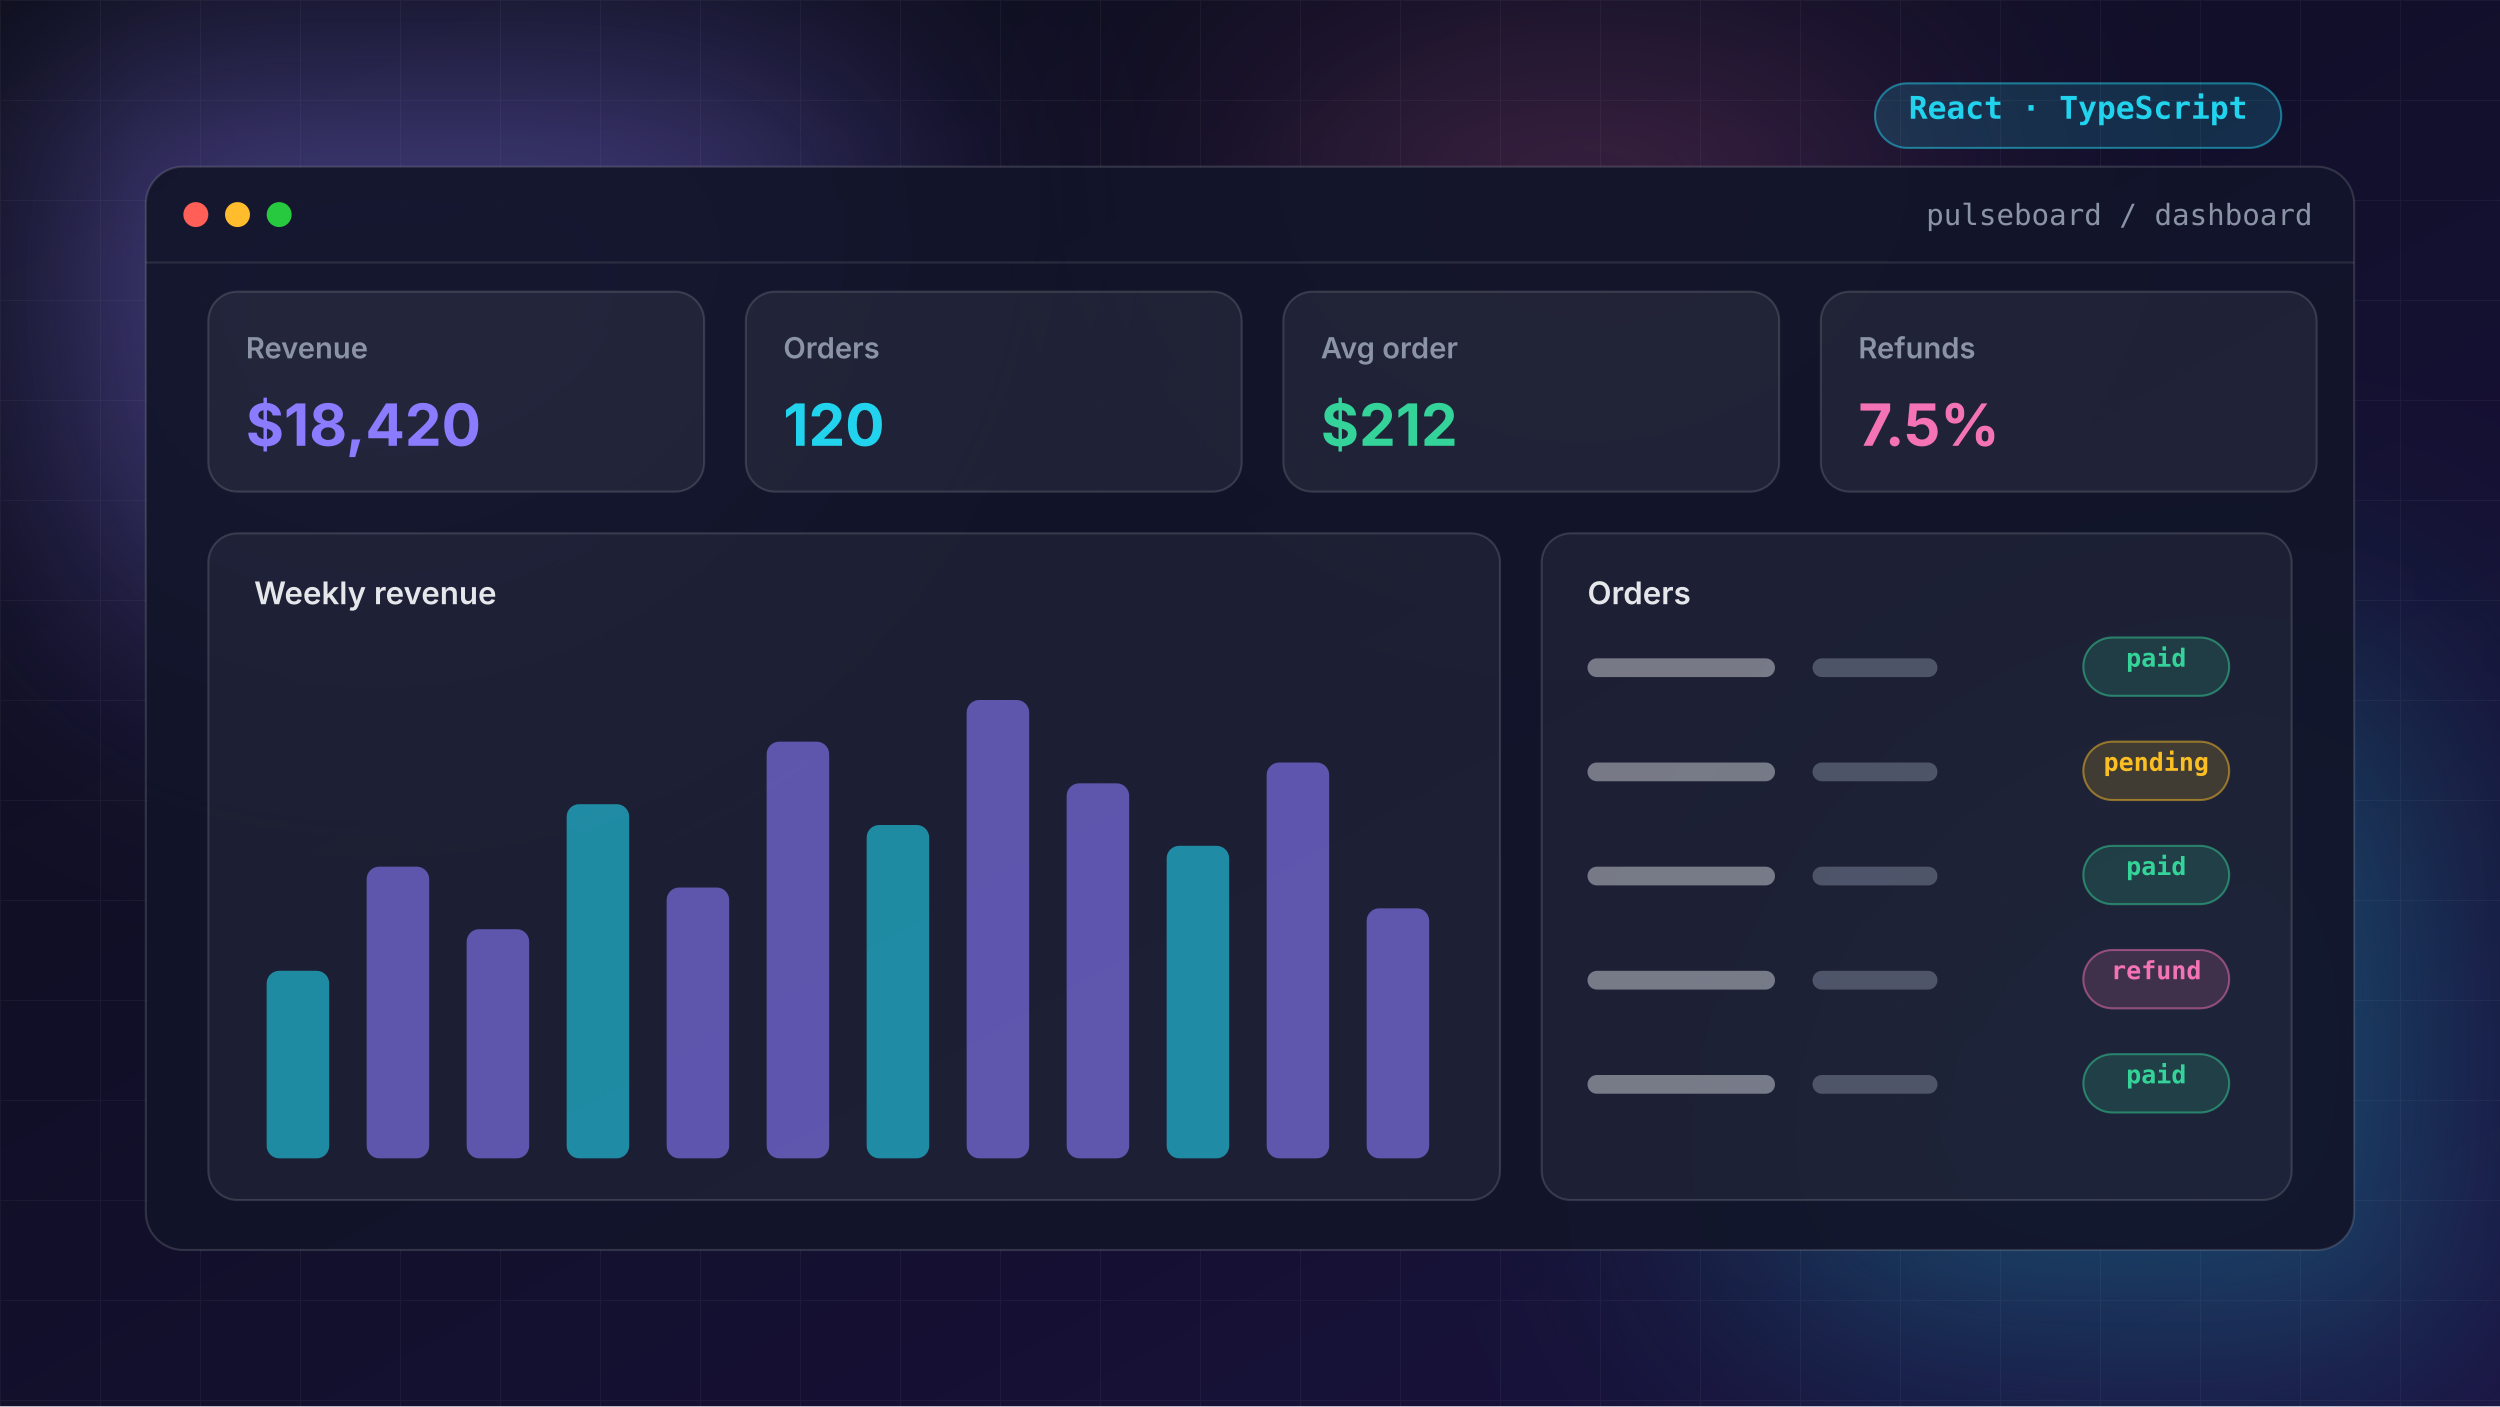
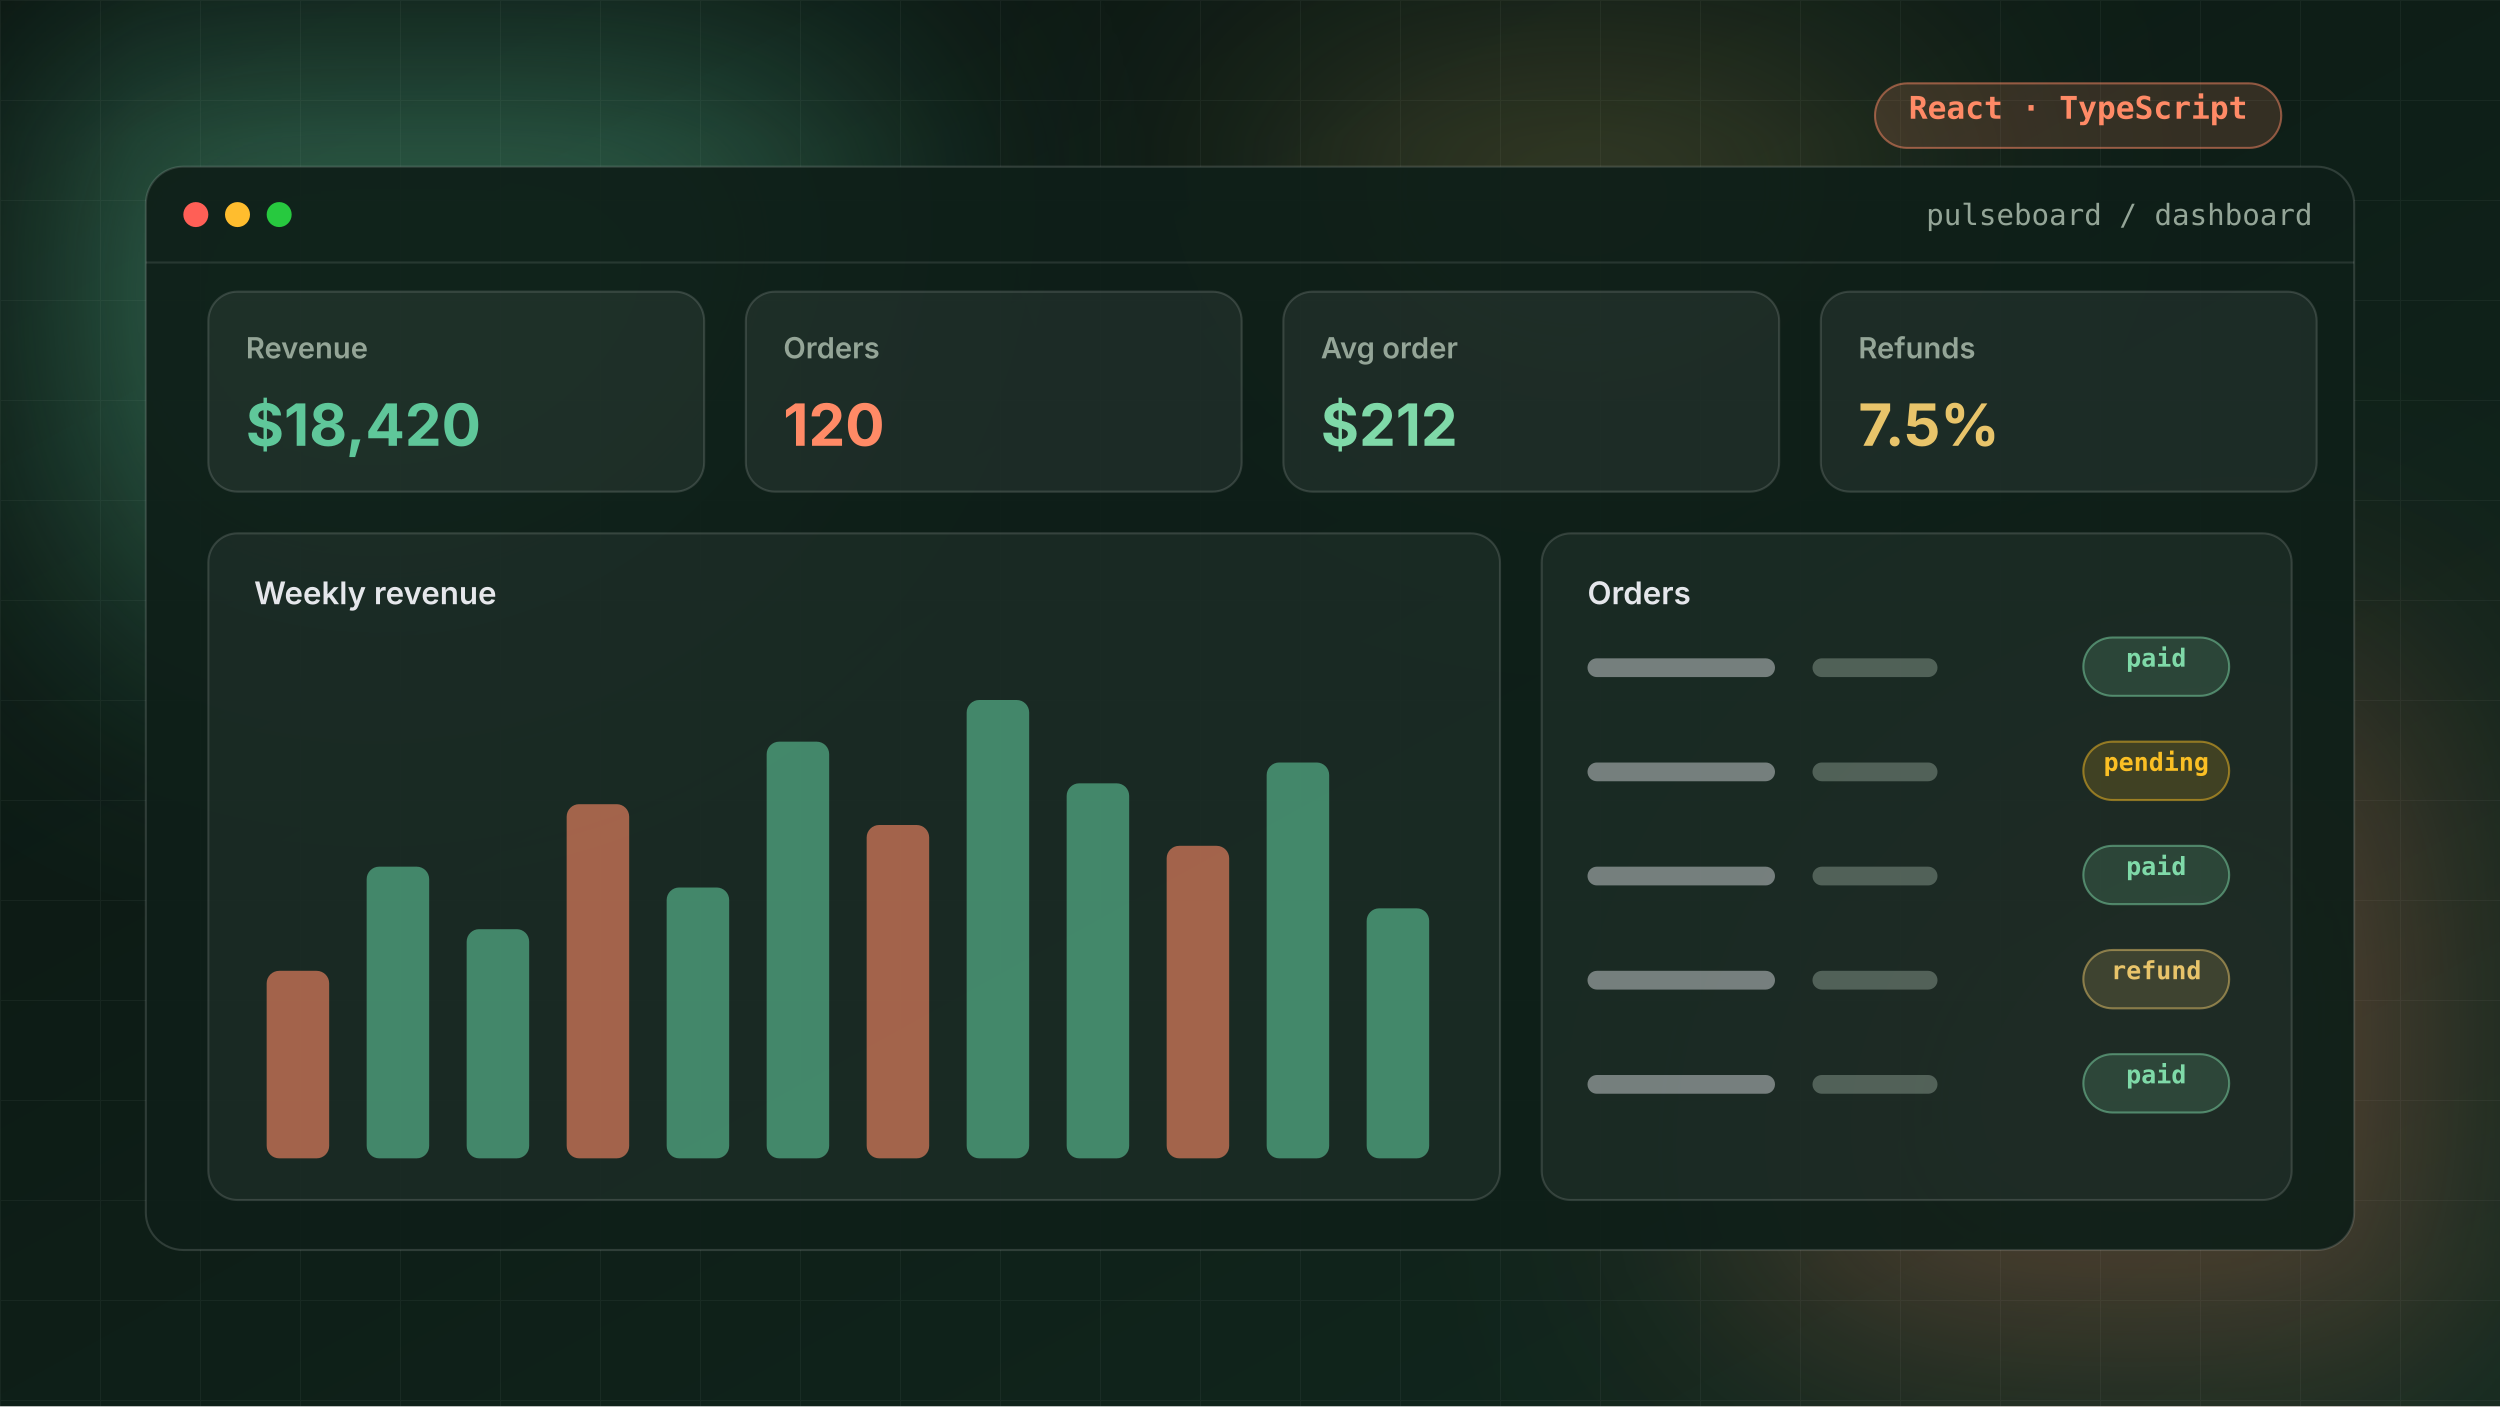
<svg xmlns="http://www.w3.org/2000/svg" viewBox="0 0 1200 675" width="1200" height="675" role="img">
  <defs>
    <linearGradient id="bg9" x1="0" y1="0" x2="1" y2="1">
-       <stop offset="0" stop-color="#0B0D18" />
-       <stop offset="1" stop-color="#1A1240" />
+       <stop offset="0" stop-color="#0a1410" />
+       <stop offset="1" stop-color="#12291f" />
    </linearGradient>
    <linearGradient id="gr9" x1="0" y1="0" x2="1" y2="0">
-       <stop offset="0" stop-color="#8B7CFF" />
-       <stop offset="0.55" stop-color="#22D3EE" />
-       <stop offset="1" stop-color="#F472B6" />
+       <stop offset="0" stop-color="#5fc79a" />
+       <stop offset="0.55" stop-color="#ff8a66" />
+       <stop offset="1" stop-color="#e8c46a" />
    </linearGradient>
    <filter id="bl9" x="-50%" y="-50%" width="200%" height="200%">
      <feGaussianBlur stdDeviation="70" />
    </filter>
    <pattern id="gd9" width="48" height="48" patternUnits="userSpaceOnUse">
      <path d="M48 0H0V48" fill="none" stroke="#fff" stroke-opacity="0.045" />
    </pattern>
  </defs>
  <rect width="1200" height="675" fill="url(#bg9)" />
  <rect width="1200" height="675" fill="url(#gd9)" />
-   <circle cx="180" cy="80" r="230" fill="#8B7CFF" opacity="0.38" filter="url(#bl9)" />
-   <circle cx="1080" cy="560" r="240" fill="#22D3EE" opacity="0.25" filter="url(#bl9)" />
-   <circle cx="760" cy="40" r="150" fill="#F472B6" opacity="0.2" filter="url(#bl9)" />
-   <rect x="70" y="80" width="1060" height="520" rx="18" fill="#12152A" fill-opacity="0.92" stroke="#fff" stroke-opacity="0.14" />
+   <circle cx="180" cy="80" r="230" fill="#5fc79a" opacity="0.38" filter="url(#bl9)" />
+   <circle cx="1080" cy="560" r="240" fill="#ff8a66" opacity="0.25" filter="url(#bl9)" />
+   <circle cx="760" cy="40" r="150" fill="#e8c46a" opacity="0.2" filter="url(#bl9)" />
+   <rect x="70" y="80" width="1060" height="520" rx="18" fill="#0f1f18" fill-opacity="0.92" stroke="#fff" stroke-opacity="0.14" />
  <path d="M70 126H1130" stroke="#fff" stroke-opacity="0.1" />
  <circle cx="94" cy="103" r="6" fill="#FF5F56" />
  <circle cx="114" cy="103" r="6" fill="#FFBD2E" />
  <circle cx="134" cy="103" r="6" fill="#27C93F" />
-   <text x="1110" y="108" font-family="ui-monospace, SFMono-Regular, Menlo, Consolas, monospace" font-size="14" font-weight="500" fill="#8B93A7" text-anchor="end" opacity="1">pulseboard / dashboard</text>
+   <text x="1110" y="108" font-family="ui-monospace, SFMono-Regular, Menlo, Consolas, monospace" font-size="14" font-weight="500" fill="#94a597" text-anchor="end" opacity="1">pulseboard / dashboard</text>
  <rect x="100" y="140" width="238" height="96" rx="14" fill="#fff" fill-opacity="0.06" stroke="#fff" stroke-opacity="0.14" />
-   <text x="118" y="172" font-family="Inter, 'Segoe UI', Roboto, Helvetica, Arial, sans-serif" font-size="14" font-weight="600" fill="#8B93A7" text-anchor="start" opacity="1">Revenue</text>
-   <text x="118" y="214" font-family="Inter, 'Segoe UI', Roboto, Helvetica, Arial, sans-serif" font-size="28" font-weight="700" fill="#8B7CFF" text-anchor="start" opacity="1">$18,420</text>
+   <text x="118" y="172" font-family="Inter, 'Segoe UI', Roboto, Helvetica, Arial, sans-serif" font-size="14" font-weight="600" fill="#94a597" text-anchor="start" opacity="1">Revenue</text>
+   <text x="118" y="214" font-family="Inter, 'Segoe UI', Roboto, Helvetica, Arial, sans-serif" font-size="28" font-weight="700" fill="#5fc79a" text-anchor="start" opacity="1">$18,420</text>
  <rect x="358" y="140" width="238" height="96" rx="14" fill="#fff" fill-opacity="0.06" stroke="#fff" stroke-opacity="0.14" />
-   <text x="376" y="172" font-family="Inter, 'Segoe UI', Roboto, Helvetica, Arial, sans-serif" font-size="14" font-weight="600" fill="#8B93A7" text-anchor="start" opacity="1">Orders</text>
-   <text x="376" y="214" font-family="Inter, 'Segoe UI', Roboto, Helvetica, Arial, sans-serif" font-size="28" font-weight="700" fill="#22D3EE" text-anchor="start" opacity="1">120</text>
+   <text x="376" y="172" font-family="Inter, 'Segoe UI', Roboto, Helvetica, Arial, sans-serif" font-size="14" font-weight="600" fill="#94a597" text-anchor="start" opacity="1">Orders</text>
+   <text x="376" y="214" font-family="Inter, 'Segoe UI', Roboto, Helvetica, Arial, sans-serif" font-size="28" font-weight="700" fill="#ff8a66" text-anchor="start" opacity="1">120</text>
  <rect x="616" y="140" width="238" height="96" rx="14" fill="#fff" fill-opacity="0.06" stroke="#fff" stroke-opacity="0.14" />
-   <text x="634" y="172" font-family="Inter, 'Segoe UI', Roboto, Helvetica, Arial, sans-serif" font-size="14" font-weight="600" fill="#8B93A7" text-anchor="start" opacity="1">Avg order</text>
-   <text x="634" y="214" font-family="Inter, 'Segoe UI', Roboto, Helvetica, Arial, sans-serif" font-size="28" font-weight="700" fill="#34D399" text-anchor="start" opacity="1">$212</text>
+   <text x="634" y="172" font-family="Inter, 'Segoe UI', Roboto, Helvetica, Arial, sans-serif" font-size="14" font-weight="600" fill="#94a597" text-anchor="start" opacity="1">Avg order</text>
+   <text x="634" y="214" font-family="Inter, 'Segoe UI', Roboto, Helvetica, Arial, sans-serif" font-size="28" font-weight="700" fill="#7fd9a8" text-anchor="start" opacity="1">$212</text>
  <rect x="874" y="140" width="238" height="96" rx="14" fill="#fff" fill-opacity="0.06" stroke="#fff" stroke-opacity="0.14" />
-   <text x="892" y="172" font-family="Inter, 'Segoe UI', Roboto, Helvetica, Arial, sans-serif" font-size="14" font-weight="600" fill="#8B93A7" text-anchor="start" opacity="1">Refunds</text>
-   <text x="892" y="214" font-family="Inter, 'Segoe UI', Roboto, Helvetica, Arial, sans-serif" font-size="28" font-weight="700" fill="#F472B6" text-anchor="start" opacity="1">7.5%</text>
+   <text x="892" y="172" font-family="Inter, 'Segoe UI', Roboto, Helvetica, Arial, sans-serif" font-size="14" font-weight="600" fill="#94a597" text-anchor="start" opacity="1">Refunds</text>
+   <text x="892" y="214" font-family="Inter, 'Segoe UI', Roboto, Helvetica, Arial, sans-serif" font-size="28" font-weight="700" fill="#e8c46a" text-anchor="start" opacity="1">7.5%</text>
  <rect x="100" y="256" width="620" height="320" rx="14" fill="#fff" fill-opacity="0.05" stroke="#fff" stroke-opacity="0.14" />
  <text x="122" y="290" font-family="Inter, 'Segoe UI', Roboto, Helvetica, Arial, sans-serif" font-size="15" font-weight="600" fill="#E5E7EB" text-anchor="start" opacity="1">Weekly revenue</text>
-   <rect x="128" y="466" width="30" height="90" rx="6" fill="#22D3EE" fill-opacity="0.6" />
-   <rect x="176" y="416" width="30" height="140" rx="6" fill="#8B7CFF" fill-opacity="0.6" />
-   <rect x="224" y="446" width="30" height="110" rx="6" fill="#8B7CFF" fill-opacity="0.6" />
-   <rect x="272" y="386" width="30" height="170" rx="6" fill="#22D3EE" fill-opacity="0.6" />
-   <rect x="320" y="426" width="30" height="130" rx="6" fill="#8B7CFF" fill-opacity="0.6" />
-   <rect x="368" y="356" width="30" height="200" rx="6" fill="#8B7CFF" fill-opacity="0.6" />
-   <rect x="416" y="396" width="30" height="160" rx="6" fill="#22D3EE" fill-opacity="0.6" />
-   <rect x="464" y="336" width="30" height="220" rx="6" fill="#8B7CFF" fill-opacity="0.6" />
-   <rect x="512" y="376" width="30" height="180" rx="6" fill="#8B7CFF" fill-opacity="0.6" />
-   <rect x="560" y="406" width="30" height="150" rx="6" fill="#22D3EE" fill-opacity="0.6" />
-   <rect x="608" y="366" width="30" height="190" rx="6" fill="#8B7CFF" fill-opacity="0.6" />
-   <rect x="656" y="436" width="30" height="120" rx="6" fill="#8B7CFF" fill-opacity="0.6" />
+   <rect x="128" y="466" width="30" height="90" rx="6" fill="#ff8a66" fill-opacity="0.6" />
+   <rect x="176" y="416" width="30" height="140" rx="6" fill="#5fc79a" fill-opacity="0.6" />
+   <rect x="224" y="446" width="30" height="110" rx="6" fill="#5fc79a" fill-opacity="0.6" />
+   <rect x="272" y="386" width="30" height="170" rx="6" fill="#ff8a66" fill-opacity="0.6" />
+   <rect x="320" y="426" width="30" height="130" rx="6" fill="#5fc79a" fill-opacity="0.6" />
+   <rect x="368" y="356" width="30" height="200" rx="6" fill="#5fc79a" fill-opacity="0.6" />
+   <rect x="416" y="396" width="30" height="160" rx="6" fill="#ff8a66" fill-opacity="0.6" />
+   <rect x="464" y="336" width="30" height="220" rx="6" fill="#5fc79a" fill-opacity="0.6" />
+   <rect x="512" y="376" width="30" height="180" rx="6" fill="#5fc79a" fill-opacity="0.6" />
+   <rect x="560" y="406" width="30" height="150" rx="6" fill="#ff8a66" fill-opacity="0.6" />
+   <rect x="608" y="366" width="30" height="190" rx="6" fill="#5fc79a" fill-opacity="0.6" />
+   <rect x="656" y="436" width="30" height="120" rx="6" fill="#5fc79a" fill-opacity="0.6" />
  <rect x="740" y="256" width="360" height="320" rx="14" fill="#fff" fill-opacity="0.05" stroke="#fff" stroke-opacity="0.14" />
  <text x="762" y="290" font-family="Inter, 'Segoe UI', Roboto, Helvetica, Arial, sans-serif" font-size="15" font-weight="600" fill="#E5E7EB" text-anchor="start" opacity="1">Orders</text>
  <rect x="762" y="316" width="90" height="9" rx="4.5" fill="#E5E7EB" fill-opacity="0.45" />
-   <rect x="870" y="316" width="60" height="9" rx="4.5" fill="#8B93A7" fill-opacity="0.45" />
-   <rect x="1000" y="306" width="70" height="28" rx="14.0" fill="#34D399" fill-opacity="0.16" stroke="#34D399" stroke-opacity="0.5" />
-   <text x="1035.0" y="320" font-family="ui-monospace, SFMono-Regular, Menlo, Consolas, monospace" font-size="12" font-weight="600" fill="#34D399" text-anchor="middle" opacity="1">paid</text>
+   <rect x="870" y="316" width="60" height="9" rx="4.5" fill="#94a597" fill-opacity="0.45" />
+   <rect x="1000" y="306" width="70" height="28" rx="14.0" fill="#7fd9a8" fill-opacity="0.16" stroke="#7fd9a8" stroke-opacity="0.5" />
+   <text x="1035.0" y="320" font-family="ui-monospace, SFMono-Regular, Menlo, Consolas, monospace" font-size="12" font-weight="600" fill="#7fd9a8" text-anchor="middle" opacity="1">paid</text>
  <rect x="762" y="366" width="90" height="9" rx="4.5" fill="#E5E7EB" fill-opacity="0.45" />
-   <rect x="870" y="366" width="60" height="9" rx="4.5" fill="#8B93A7" fill-opacity="0.45" />
+   <rect x="870" y="366" width="60" height="9" rx="4.5" fill="#94a597" fill-opacity="0.45" />
  <rect x="1000" y="356" width="70" height="28" rx="14.0" fill="#FBBF24" fill-opacity="0.16" stroke="#FBBF24" stroke-opacity="0.5" />
  <text x="1035.0" y="370" font-family="ui-monospace, SFMono-Regular, Menlo, Consolas, monospace" font-size="12" font-weight="600" fill="#FBBF24" text-anchor="middle" opacity="1">pending</text>
  <rect x="762" y="416" width="90" height="9" rx="4.5" fill="#E5E7EB" fill-opacity="0.45" />
-   <rect x="870" y="416" width="60" height="9" rx="4.5" fill="#8B93A7" fill-opacity="0.45" />
-   <rect x="1000" y="406" width="70" height="28" rx="14.0" fill="#34D399" fill-opacity="0.16" stroke="#34D399" stroke-opacity="0.5" />
-   <text x="1035.0" y="420" font-family="ui-monospace, SFMono-Regular, Menlo, Consolas, monospace" font-size="12" font-weight="600" fill="#34D399" text-anchor="middle" opacity="1">paid</text>
+   <rect x="870" y="416" width="60" height="9" rx="4.5" fill="#94a597" fill-opacity="0.45" />
+   <rect x="1000" y="406" width="70" height="28" rx="14.0" fill="#7fd9a8" fill-opacity="0.16" stroke="#7fd9a8" stroke-opacity="0.5" />
+   <text x="1035.0" y="420" font-family="ui-monospace, SFMono-Regular, Menlo, Consolas, monospace" font-size="12" font-weight="600" fill="#7fd9a8" text-anchor="middle" opacity="1">paid</text>
  <rect x="762" y="466" width="90" height="9" rx="4.5" fill="#E5E7EB" fill-opacity="0.45" />
-   <rect x="870" y="466" width="60" height="9" rx="4.5" fill="#8B93A7" fill-opacity="0.45" />
-   <rect x="1000" y="456" width="70" height="28" rx="14.0" fill="#F472B6" fill-opacity="0.16" stroke="#F472B6" stroke-opacity="0.5" />
-   <text x="1035.0" y="470" font-family="ui-monospace, SFMono-Regular, Menlo, Consolas, monospace" font-size="12" font-weight="600" fill="#F472B6" text-anchor="middle" opacity="1">refund</text>
+   <rect x="870" y="466" width="60" height="9" rx="4.5" fill="#94a597" fill-opacity="0.45" />
+   <rect x="1000" y="456" width="70" height="28" rx="14.0" fill="#e8c46a" fill-opacity="0.16" stroke="#e8c46a" stroke-opacity="0.5" />
+   <text x="1035.0" y="470" font-family="ui-monospace, SFMono-Regular, Menlo, Consolas, monospace" font-size="12" font-weight="600" fill="#e8c46a" text-anchor="middle" opacity="1">refund</text>
  <rect x="762" y="516" width="90" height="9" rx="4.5" fill="#E5E7EB" fill-opacity="0.45" />
-   <rect x="870" y="516" width="60" height="9" rx="4.5" fill="#8B93A7" fill-opacity="0.45" />
-   <rect x="1000" y="506" width="70" height="28" rx="14.0" fill="#34D399" fill-opacity="0.16" stroke="#34D399" stroke-opacity="0.5" />
-   <text x="1035.0" y="520" font-family="ui-monospace, SFMono-Regular, Menlo, Consolas, monospace" font-size="12" font-weight="600" fill="#34D399" text-anchor="middle" opacity="1">paid</text>
-   <rect x="900" y="40" width="195" height="31" rx="15.5" fill="#22D3EE" fill-opacity="0.16" stroke="#22D3EE" stroke-opacity="0.5" />
-   <text x="997.5" y="57" font-family="ui-monospace, SFMono-Regular, Menlo, Consolas, monospace" font-size="15" font-weight="600" fill="#22D3EE" text-anchor="middle" opacity="1">React · TypeScript</text>
+   <rect x="870" y="516" width="60" height="9" rx="4.5" fill="#94a597" fill-opacity="0.45" />
+   <rect x="1000" y="506" width="70" height="28" rx="14.0" fill="#7fd9a8" fill-opacity="0.16" stroke="#7fd9a8" stroke-opacity="0.5" />
+   <text x="1035.0" y="520" font-family="ui-monospace, SFMono-Regular, Menlo, Consolas, monospace" font-size="12" font-weight="600" fill="#7fd9a8" text-anchor="middle" opacity="1">paid</text>
+   <rect x="900" y="40" width="195" height="31" rx="15.5" fill="#ff8a66" fill-opacity="0.16" stroke="#ff8a66" stroke-opacity="0.5" />
+   <text x="997.5" y="57" font-family="ui-monospace, SFMono-Regular, Menlo, Consolas, monospace" font-size="15" font-weight="600" fill="#ff8a66" text-anchor="middle" opacity="1">React · TypeScript</text>
</svg>
